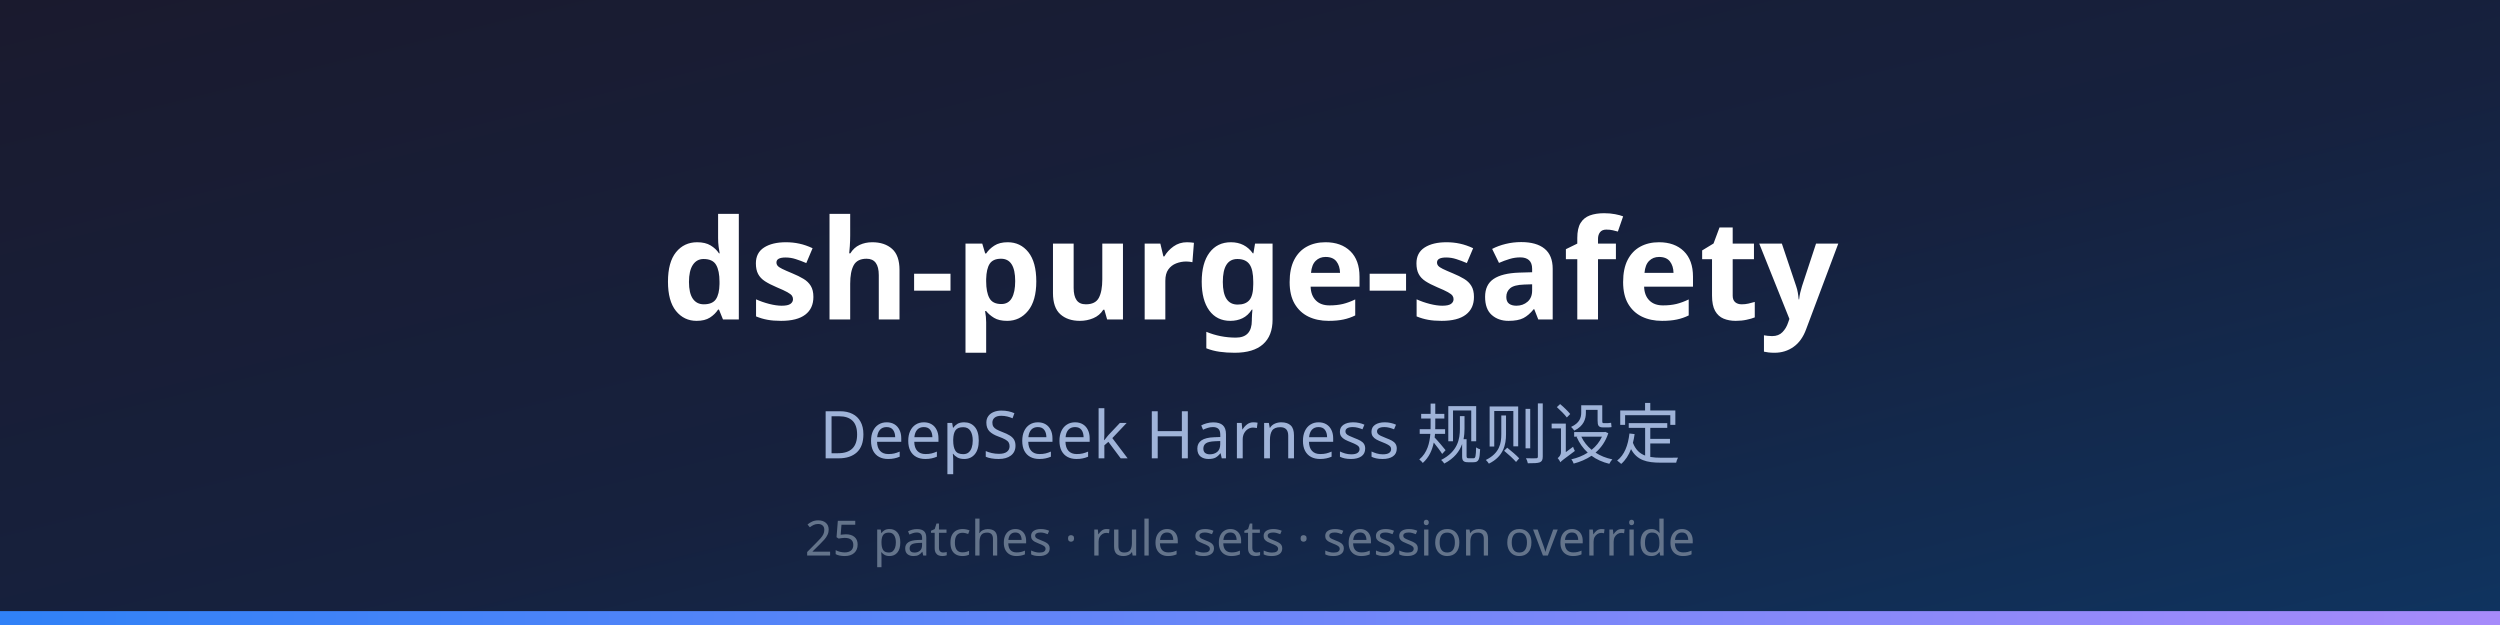
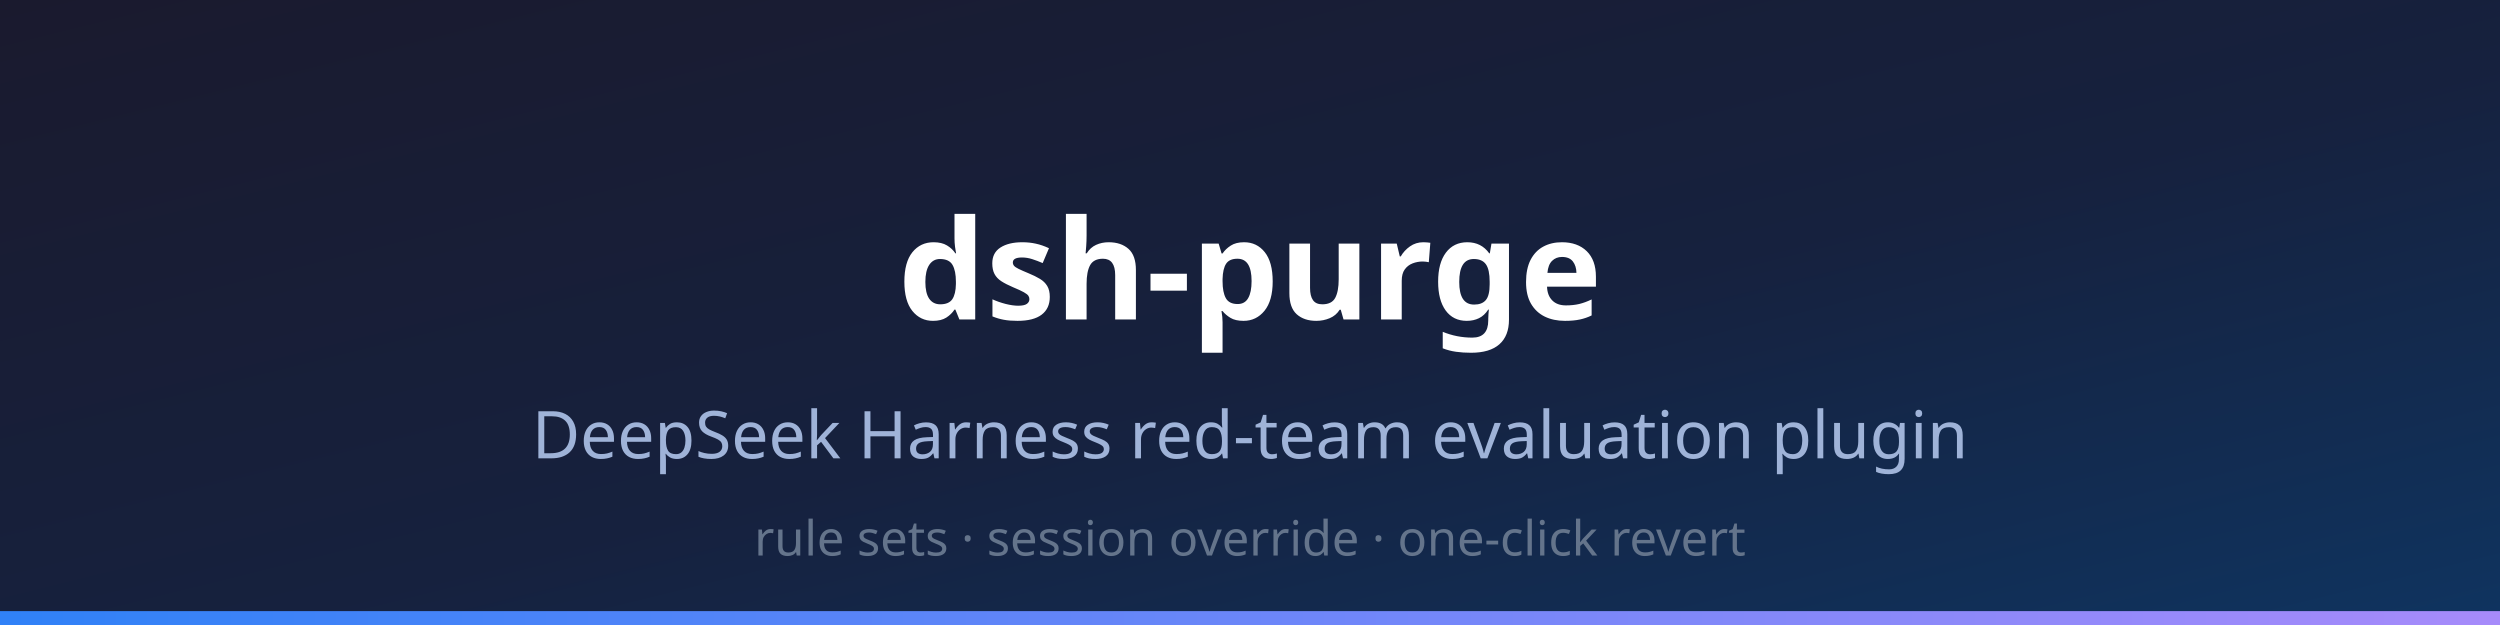
<svg xmlns="http://www.w3.org/2000/svg" width="720" height="180" viewBox="0 0 720 180">
  <defs>
    <linearGradient id="bg" x1="0" y1="0" x2="1" y2="1">
      <stop offset="0%" stop-color="#1a1a2e" />
      <stop offset="55%" stop-color="#16213e" />
      <stop offset="100%" stop-color="#0f3460" />
    </linearGradient>
    <linearGradient id="accent" x1="0" y1="0" x2="1" y2="0">
      <stop offset="0%" stop-color="#2f81f7" />
      <stop offset="100%" stop-color="#a78bfa" />
    </linearGradient>
  </defs>
  <rect width="720" height="180" fill="url(#bg)" />
  <rect x="0" y="176" width="720" height="4" fill="url(#accent)" />
-   <text x="360" y="92" font-family="'Segoe UI', system-ui, sans-serif" font-size="40" font-weight="700" fill="#ffffff" text-anchor="middle">dsh-purge-safety</text>
-   <text x="360" y="132" font-family="'Segoe UI', system-ui, sans-serif" font-size="19" fill="#9fb3d8" text-anchor="middle">DeepSeek Harness 规则设定</text>
-   <text x="360" y="160" font-family="'Segoe UI', system-ui, sans-serif" font-size="14" fill="#64748b" text-anchor="middle">25 patches · rule sets · session override</text>
+   <text x="360" y="92" font-family="'Segoe UI', system-ui, sans-serif" font-size="40" font-weight="700" fill="#ffffff" text-anchor="middle">dsh-purge</text>
+   <text x="360" y="132" font-family="'Segoe UI', system-ui, sans-serif" font-size="19" fill="#9fb3d8" text-anchor="middle">DeepSeek Harness red-team evaluation plugin</text>
+   <text x="360" y="160" font-family="'Segoe UI', system-ui, sans-serif" font-size="14" fill="#64748b" text-anchor="middle">rule sets · session override · one-click revert</text>
</svg>
